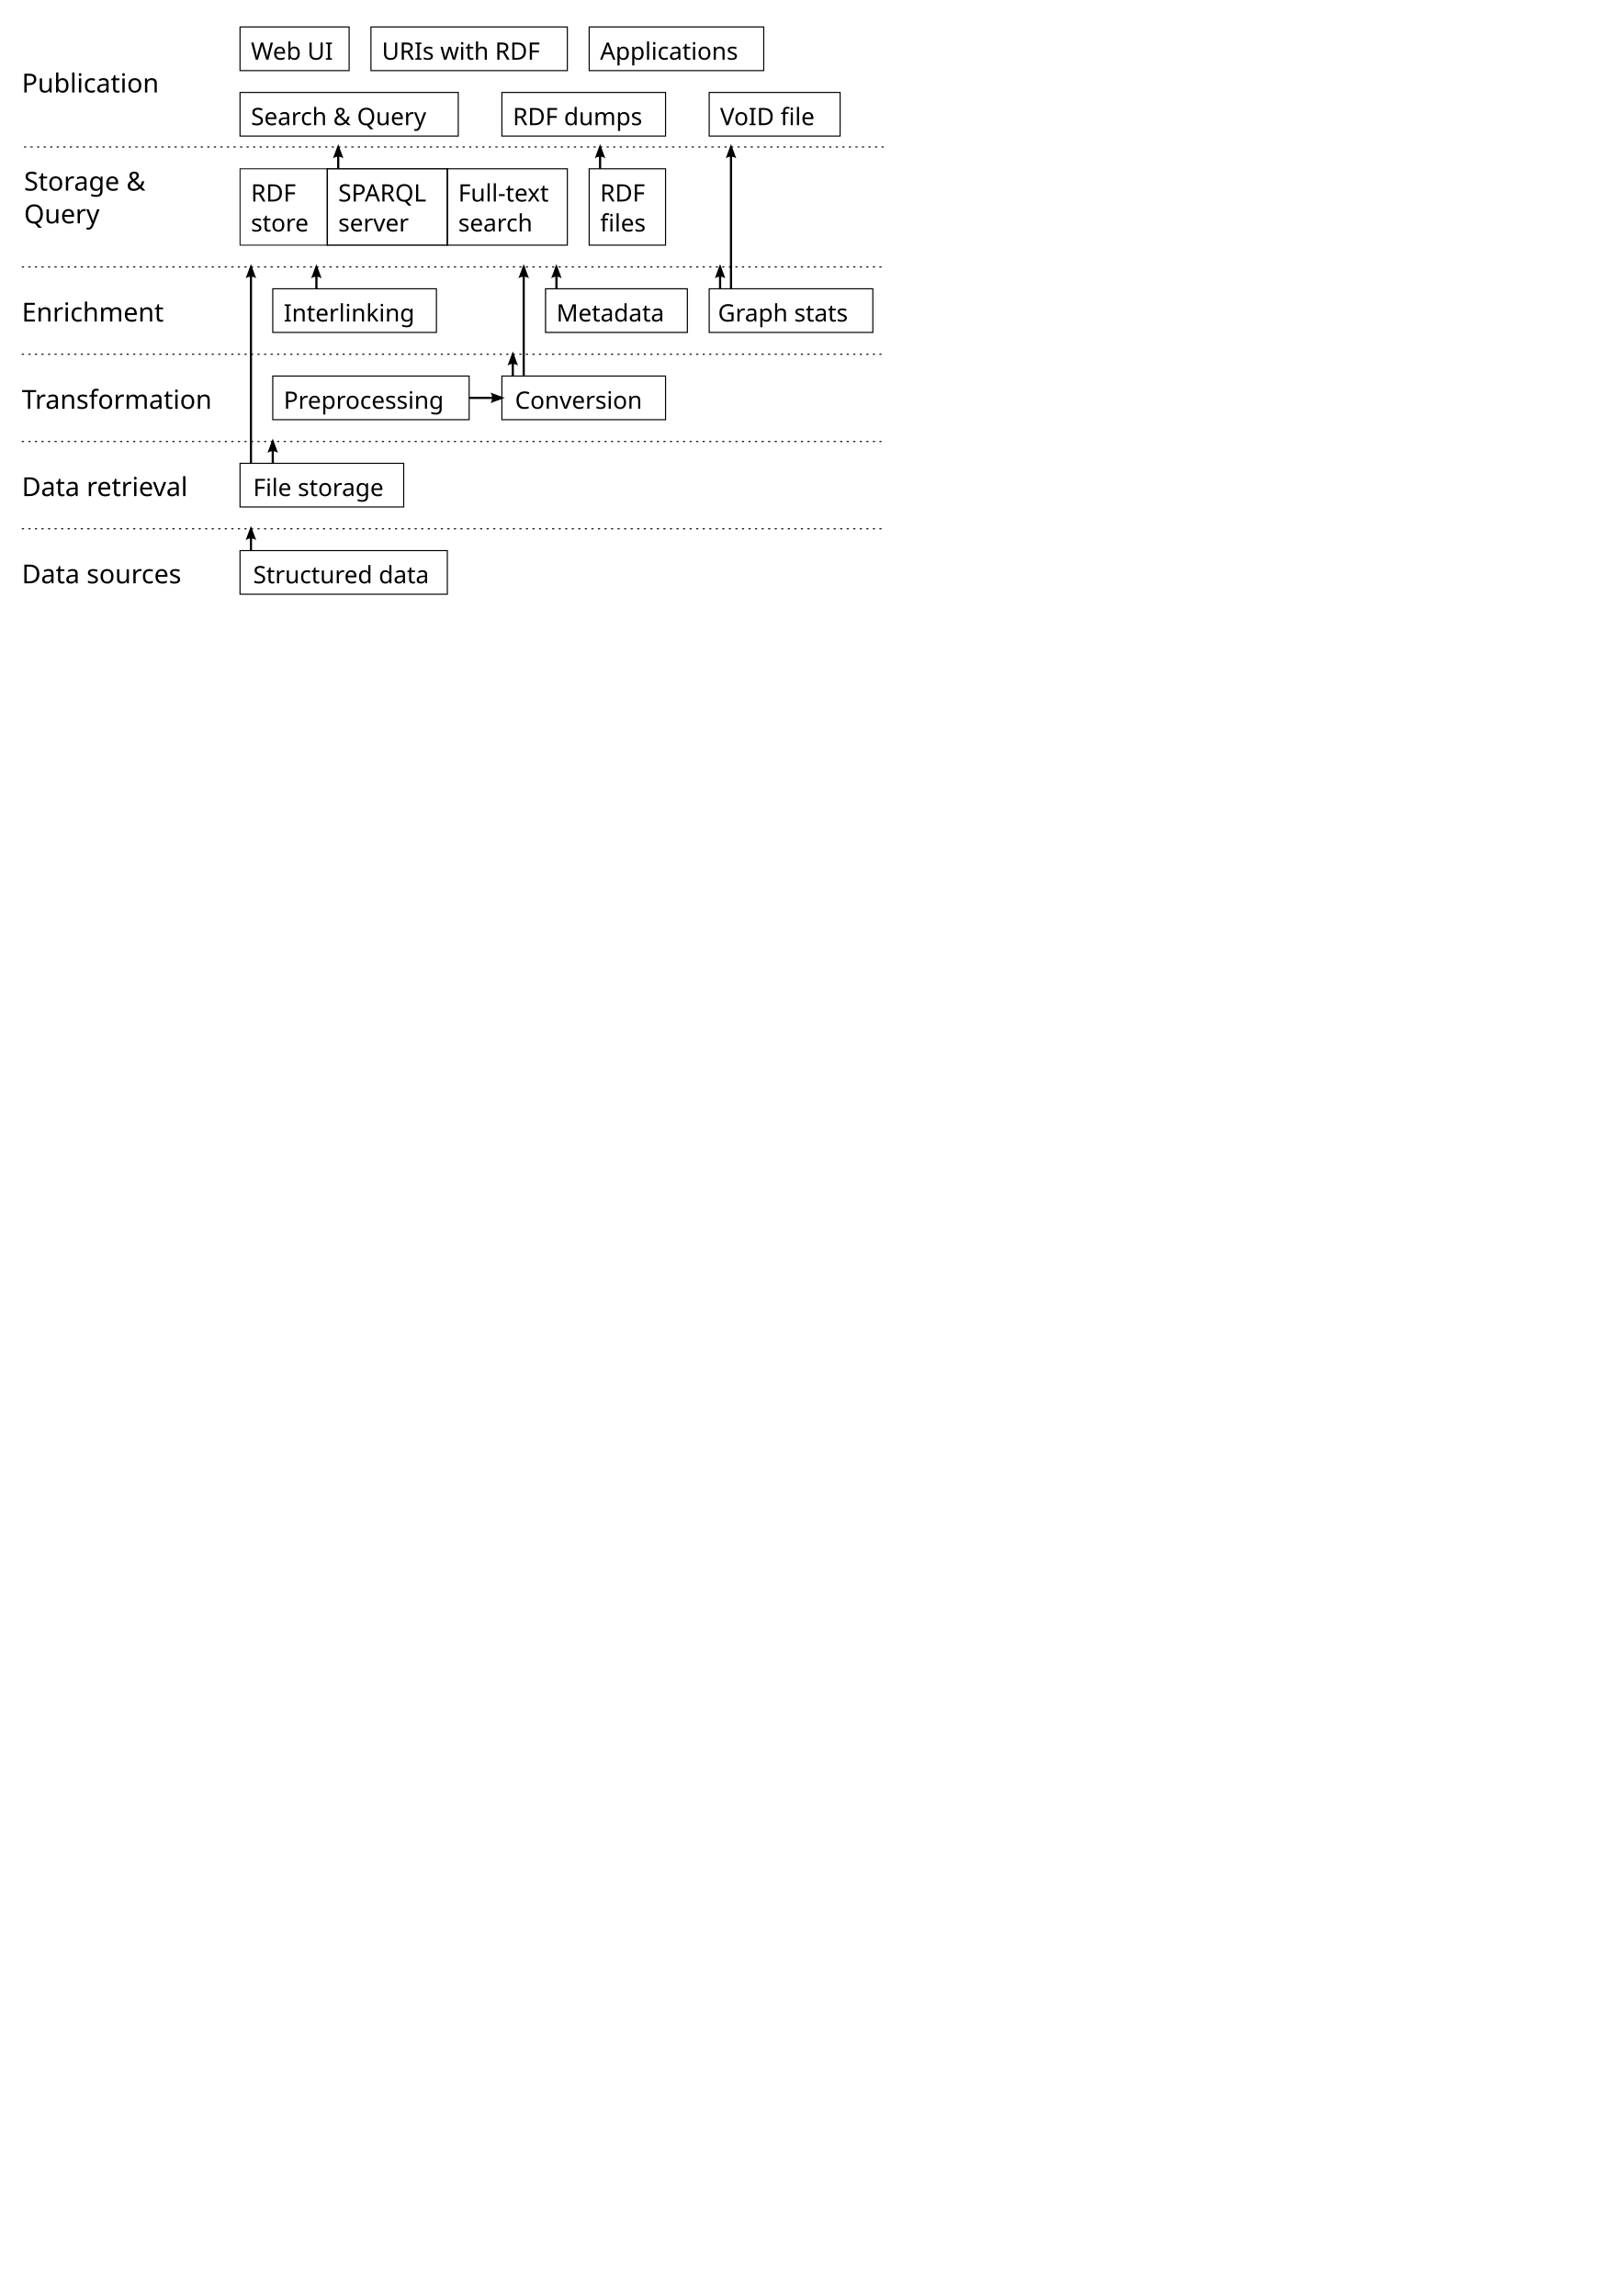
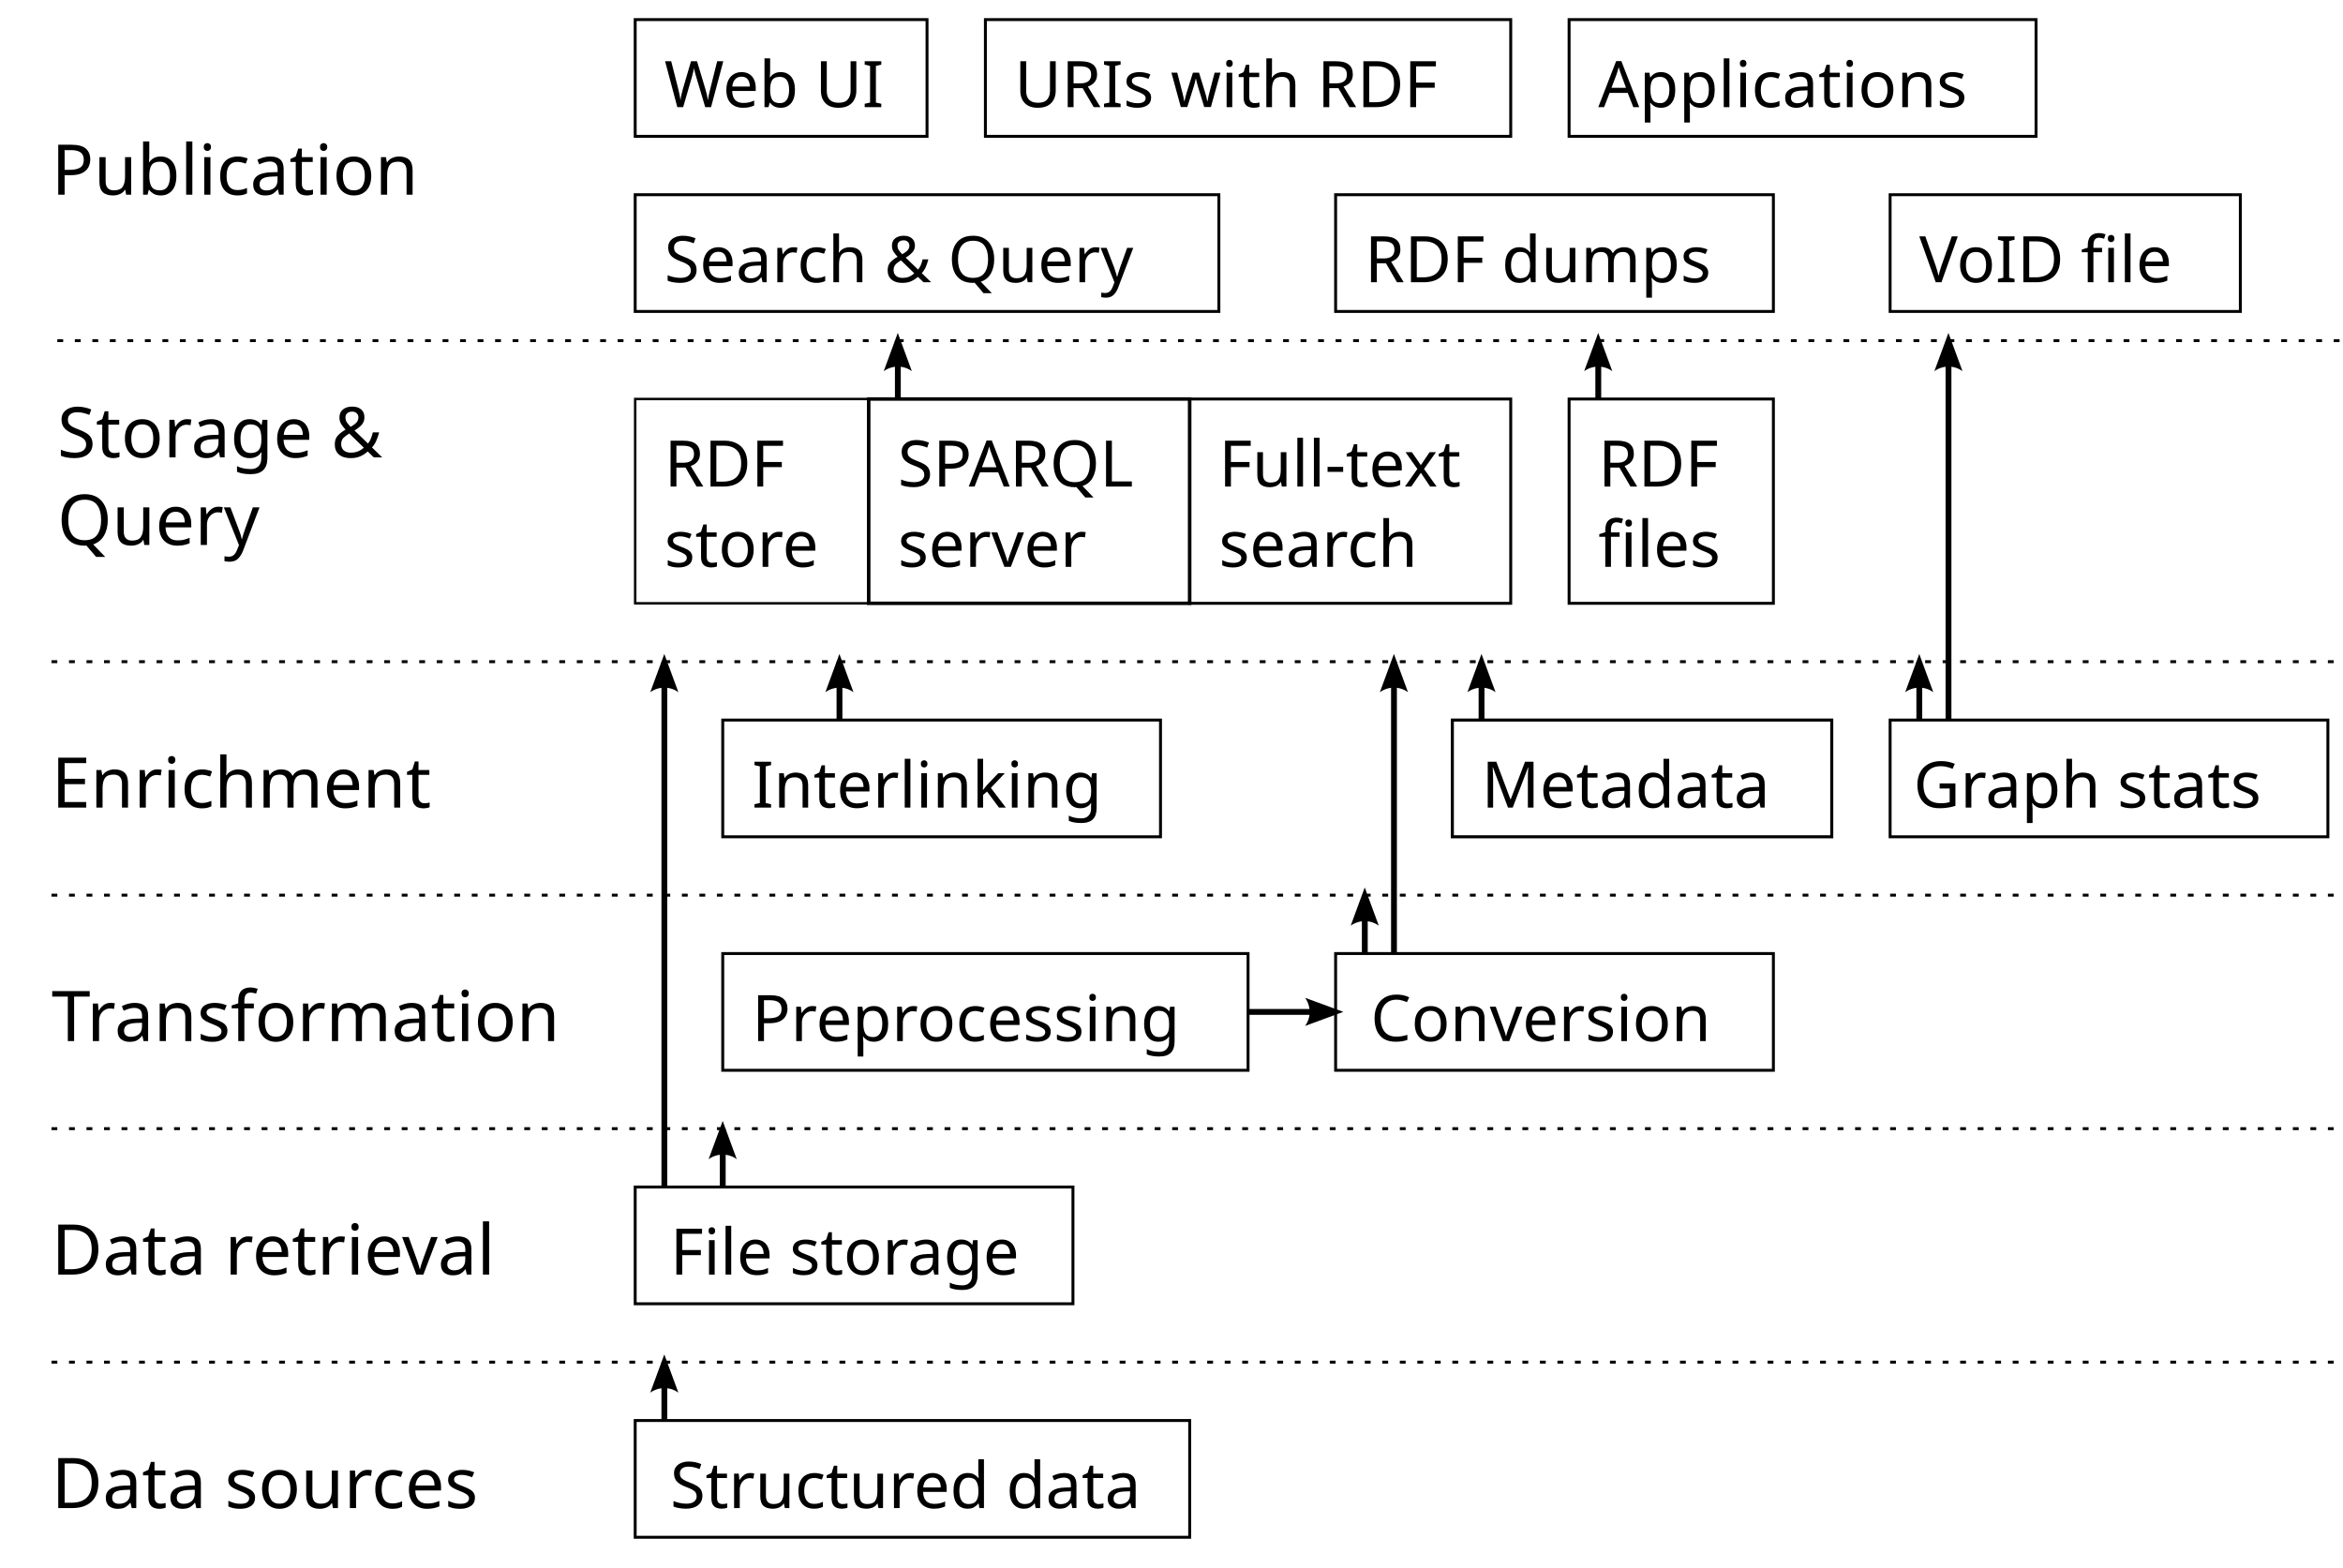
- <svg xmlns="http://www.w3.org/2000/svg" width="744.094" height="1052.362" id="svg3055" version="1.1">
+ <svg xmlns="http://www.w3.org/2000/svg" width="401.411" height="268.527" id="svg3055" version="1.1">
  <defs id="defs3057">
-     <marker orient="auto" refY="0.0" refX="0.0" id="Arrow2Mend" style="overflow:visible;">
-       <path id="path4239" style="fill-rule:evenodd;stroke-width:0.625;stroke-linejoin:round;" d="M 8.719,4.034 L -2.207,0.016 L 8.719,-4.002 C 6.973,-1.63 6.983,1.616 8.719,4.034 z " transform="scale(0.6) rotate(180) translate(0,0)" />
+     <marker orient="auto" refY="0" refX="0" id="Arrow2Mend" style="overflow:visible">
+       <path id="path4239" style="fill-rule:evenodd;stroke-width:0.625;stroke-linejoin:round" d="M 8.719,4.034 -2.207,0.016 8.719,-4.002 c -1.745,2.372 -1.735,5.617 -6e-7,8.035 z" transform="scale(-0.6,-0.6)" />
    </marker>
  </defs>
-   <g id="layer1">
+   <g id="layer1" transform="translate(-1.177734,-9.004761)">
    <text xml:space="preserve" style="font-size:40px;font-style:normal;font-weight:normal;line-height:125%;letter-spacing:0px;word-spacing:0px;fill:#000000;fill-opacity:1;stroke:none;font-family:Sans" x="10" y="267.362" id="text3841">
      <tspan id="tspan3843" x="10" y="267.362" style="font-size:12px">Data sources</tspan>
    </text>
    <text xml:space="preserve" style="font-size:40px;font-style:normal;font-weight:normal;line-height:125%;letter-spacing:0px;word-spacing:0px;fill:#000000;fill-opacity:1;stroke:none;font-family:Sans" x="10" y="227.362" id="text3845">
      <tspan id="tspan3847" x="10" y="227.362" style="font-size:12px">Data retrieval</tspan>
    </text>
    <text xml:space="preserve" style="font-size:12px;font-style:normal;font-weight:normal;line-height:125%;letter-spacing:0px;word-spacing:0px;fill:#000000;fill-opacity:1;stroke:none;font-family:Sans" x="116" y="227.362" id="text3849">
      <tspan id="tspan3851" x="116" y="227.362" style="font-size:11px">File storage</tspan>
    </text>
    <text xml:space="preserve" style="font-size:12px;font-style:normal;font-weight:normal;line-height:125%;letter-spacing:0px;word-spacing:0px;fill:#000000;fill-opacity:1;stroke:none;font-family:Sans" x="10" y="187.362" id="text3855">
      <tspan id="tspan3857" x="10" y="187.362">Transformation</tspan>
    </text>
    <text xml:space="preserve" style="font-size:12px;font-style:normal;font-weight:normal;line-height:125%;letter-spacing:0px;word-spacing:0px;fill:#000000;fill-opacity:1;stroke:none;font-family:Sans" x="130" y="187.362" id="text3859">
      <tspan id="tspan3861" x="130" y="187.362" style="font-size:11px">Preprocessing</tspan>
    </text>
    <text xml:space="preserve" style="font-size:11px;font-style:normal;font-weight:normal;line-height:125%;letter-spacing:0px;word-spacing:0px;fill:#000000;fill-opacity:1;stroke:none;font-family:Sans" x="236" y="187.362" id="text3863">
      <tspan id="tspan3865" x="236" y="187.362">Conversion</tspan>
    </text>
    <text xml:space="preserve" style="font-size:12px;font-style:normal;font-weight:normal;line-height:125%;letter-spacing:0px;word-spacing:0px;fill:#000000;fill-opacity:1;stroke:none;font-family:Sans" x="255" y="147.362" id="text3889">
      <tspan id="tspan3891" x="255" y="147.362" style="font-size:11px">Metadata</tspan>
    </text>
    <text xml:space="preserve" style="font-size:12px;font-style:normal;font-weight:normal;line-height:125%;letter-spacing:0px;word-spacing:0px;fill:#000000;fill-opacity:1;stroke:none;font-family:Sans" x="330" y="57.362" id="text3893">
      <tspan x="330" y="57.362" style="font-size:11px" id="tspan3094">VoID file</tspan>
    </text>
    <text xml:space="preserve" style="font-size:12px;font-style:normal;font-weight:normal;line-height:125%;letter-spacing:0px;word-spacing:0px;fill:#000000;fill-opacity:1;stroke:none;font-family:Sans" x="329" y="147.362" id="text3897">
      <tspan id="tspan3899" x="329" y="147.362" style="font-size:11px">Graph stats</tspan>
    </text>
    <text xml:space="preserve" style="font-size:12px;font-style:normal;font-weight:normal;line-height:125%;letter-spacing:0px;word-spacing:0px;fill:#000000;fill-opacity:1;stroke:none;font-family:Sans" x="130" y="147.362" id="text3903">
      <tspan x="130" y="147.362" id="tspan3909" style="font-size:11px">Interlinking</tspan>
    </text>
    <text xml:space="preserve" style="font-size:12px;font-style:normal;font-weight:normal;line-height:125%;letter-spacing:0px;word-spacing:0px;fill:#000000;fill-opacity:1;stroke:none;font-family:Sans" x="155" y="92.362" id="text3940">
      <tspan id="tspan3942" x="155" y="92.362" style="font-size:11px">SPARQL</tspan>
      <tspan x="155" y="106.112" id="tspan3074" style="font-size:11px">server</tspan>
    </text>
    <text xml:space="preserve" style="font-size:12px;font-style:normal;font-weight:normal;line-height:125%;letter-spacing:0px;word-spacing:0px;fill:#000000;fill-opacity:1;stroke:none;font-family:Sans" x="235" y="57.362" id="text3944">
      <tspan x="235" y="57.362" style="font-size:11px" id="tspan3090">RDF dumps</tspan>
    </text>
    <text xml:space="preserve" style="font-size:12px;font-style:normal;font-weight:normal;line-height:125%;letter-spacing:0px;word-spacing:0px;fill:#000000;fill-opacity:1;stroke:none;font-family:Sans" x="10" y="42.362" id="text3948">
      <tspan id="tspan3950" x="10" y="42.362">Publication</tspan>
    </text>
    <text xml:space="preserve" style="font-size:12px;font-style:normal;font-weight:normal;line-height:125%;letter-spacing:0px;word-spacing:0px;fill:#000000;fill-opacity:1;stroke:none;font-family:Sans" x="115" y="57.362" id="text3952">
      <tspan x="115" y="57.362" id="tspan3956" style="font-size:11px">Search &amp; Query</tspan>
    </text>
    <text xml:space="preserve" style="font-size:12px;font-style:normal;font-weight:normal;line-height:125%;letter-spacing:0px;word-spacing:0px;fill:#000000;fill-opacity:1;stroke:none;font-family:Sans" x="115" y="27.362" id="text3958">
      <tspan id="tspan3960" x="115" y="27.362" style="font-size:11px">Web UI</tspan>
    </text>
    <text xml:space="preserve" style="font-size:12px;font-style:normal;font-weight:normal;line-height:125%;letter-spacing:0px;word-spacing:0px;fill:#000000;fill-opacity:1;stroke:none;font-family:Sans" x="175" y="27.362" id="text3962">
      <tspan x="175" y="27.362" style="font-size:11px" id="tspan4018">URIs with RDF</tspan>
    </text>
    <text xml:space="preserve" style="font-size:12px;font-style:normal;font-weight:normal;line-height:125%;letter-spacing:0px;word-spacing:0px;fill:#000000;fill-opacity:1;stroke:none;font-family:Sans" x="275" y="27.362" id="text3970">
      <tspan id="tspan3972" x="275" y="27.362" style="font-size:11px">Applications</tspan>
    </text>
    <text xml:space="preserve" style="font-size:12px;font-style:normal;font-weight:normal;line-height:125%;letter-spacing:0px;word-spacing:0px;fill:#000000;fill-opacity:1;stroke:none;font-family:Sans" x="115" y="92.362" id="text3974">
      <tspan id="tspan3976" x="115" y="92.362" style="font-size:11px">RDF</tspan>
      <tspan x="115" y="106.112" id="tspan3072" style="font-size:11px">store</tspan>
    </text>
    <text xml:space="preserve" style="font-size:12px;font-style:normal;font-weight:normal;line-height:125%;letter-spacing:0px;word-spacing:0px;fill:#000000;fill-opacity:1;stroke:none;font-family:Sans" x="11" y="87.362" id="text3062">
      <tspan id="tspan3064" x="11" y="87.362">Storage &amp;</tspan>
      <tspan x="11" y="102.362" id="tspan3084">Query</tspan>
    </text>
    <text xml:space="preserve" style="font-size:12px;font-style:normal;font-weight:normal;line-height:125%;letter-spacing:0px;word-spacing:0px;fill:#000000;fill-opacity:1;stroke:none;font-family:Sans" x="10" y="147.362" id="text3066">
      <tspan id="tspan3068" x="10" y="147.362">Enrichment</tspan>
    </text>
    <text xml:space="preserve" style="font-size:12px;font-style:normal;font-weight:normal;line-height:125%;letter-spacing:0px;word-spacing:0px;fill:#000000;fill-opacity:1;stroke:none;font-family:Sans" x="275" y="92.362" id="text3076">
      <tspan id="tspan3078" x="275" y="92.362" style="font-size:11px">RDF</tspan>
      <tspan x="275" y="106.112" id="tspan3080" style="font-size:11px">files</tspan>
    </text>
    <rect style="fill:none;stroke:#000000;stroke-width:0.5;stroke-miterlimit:4;stroke-opacity:1;stroke-dasharray:none" id="rect3086" width="50" height="20" x="110" y="12.362" />
    <rect style="fill:none;stroke:#000000;stroke-width:0.5;stroke-miterlimit:4;stroke-opacity:1;stroke-dasharray:none" id="rect3088" width="75" height="20" x="230" y="42.362" />
    <rect style="fill:none;stroke:#000000;stroke-width:0.495;stroke-miterlimit:4;stroke-opacity:1;stroke-dasharray:none" id="rect3092" width="60" height="20" x="325" y="42.362" />
    <rect style="fill:none;stroke:#000000;stroke-width:0.5;stroke-miterlimit:4;stroke-opacity:1;stroke-dasharray:none" id="rect3096" width="75" height="20" x="230" y="172.362" />
    <rect style="fill:none;stroke:#000000;stroke-width:0.5;stroke-miterlimit:4;stroke-opacity:1;stroke-dasharray:none" id="rect3098" width="90" height="20" x="125" y="172.362" />
    <rect style="fill:none;stroke:#000000;stroke-width:0.5;stroke-miterlimit:4;stroke-opacity:1;stroke-dasharray:none" id="rect3102" width="75" height="20" x="125" y="132.362" />
    <rect style="fill:none;stroke:#000000;stroke-width:0.52;stroke-miterlimit:4;stroke-opacity:1;stroke-dasharray:none" id="rect3104" width="65" height="20" x="250" y="132.362" />
    <rect style="fill:none;stroke:#000000;stroke-width:0.5;stroke-miterlimit:4;stroke-opacity:1;stroke-dasharray:none" id="rect3106" width="75" height="20" x="325" y="132.362" />
    <text xml:space="preserve" style="font-size:12px;font-style:normal;font-weight:normal;line-height:125%;letter-spacing:0px;word-spacing:0px;fill:#000000;fill-opacity:1;stroke:none;font-family:Sans" x="116" y="267.362" id="text3108">
      <tspan id="tspan3110" x="116" y="267.362" style="font-size:11px">Structured data</tspan>
    </text>
    <rect style="fill:none;stroke:#000000;stroke-width:0.423;stroke-miterlimit:4;stroke-opacity:1;stroke-dasharray:none" id="rect3894" width="40" height="35" x="110" y="77.362" />
    <rect style="fill:none;stroke:#000000;stroke-width:0.5;stroke-miterlimit:4;stroke-opacity:1;stroke-dasharray:none" id="rect3896" width="75" height="20" x="110" y="212.362" />
    <rect style="fill:none;stroke:#000000;stroke-width:0.5;stroke-miterlimit:4;stroke-opacity:1;stroke-dasharray:none" id="rect3900" width="95" height="20" x="110" y="252.362" />
    <rect style="fill:none;stroke:#000000;stroke-width:0.594;stroke-miterlimit:4;stroke-opacity:1;stroke-dasharray:none" id="rect3906" width="55" height="35" x="150" y="77.362" />
    <rect style="fill:none;stroke:#000000;stroke-width:0.5;stroke-miterlimit:4;stroke-opacity:1;stroke-dasharray:none" id="rect3908" width="35" height="35" x="270" y="77.362" />
    <path style="fill:none;stroke:#000000;stroke-width:0.5;stroke-linecap:butt;stroke-linejoin:miter;stroke-miterlimit:4;stroke-opacity:1;stroke-dasharray:1, 2;stroke-dashoffset:0" d="m 11,67.362 395,0" id="path3910" />
    <path style="fill:none;stroke:#000000;stroke-width:0.5;stroke-linecap:butt;stroke-linejoin:miter;stroke-miterlimit:4;stroke-opacity:1;stroke-dasharray:1, 2;stroke-dashoffset:0" d="m 10,122.362 395,0" id="path3910-0" />
    <path style="fill:none;stroke:#000000;stroke-width:0.5;stroke-linecap:butt;stroke-linejoin:miter;stroke-miterlimit:4;stroke-opacity:1;stroke-dasharray:1, 2;stroke-dashoffset:0" d="m 10,162.362 395,0" id="path3910-9" />
    <path style="fill:none;stroke:#000000;stroke-width:0.5;stroke-linecap:butt;stroke-linejoin:miter;stroke-miterlimit:4;stroke-opacity:1;stroke-dasharray:1, 2;stroke-dashoffset:0" d="m 10,202.362 395,0" id="path3910-20" />
    <path style="fill:none;stroke:#000000;stroke-width:0.5;stroke-linecap:butt;stroke-linejoin:miter;stroke-miterlimit:4;stroke-opacity:1;stroke-dasharray:1, 2;stroke-dashoffset:0" d="m 10,242.362 395,0" id="path3910-8" />
    <text xml:space="preserve" style="font-size:12px;font-style:normal;font-weight:normal;line-height:125%;letter-spacing:0px;word-spacing:0px;fill:#000000;fill-opacity:1;stroke:none;font-family:Sans" x="210" y="92.362" id="text3994">
      <tspan id="tspan3996" x="210" y="92.362" style="font-size:11px">Full-text</tspan>
      <tspan x="210" y="106.112" id="tspan3998" style="font-size:11px">search</tspan>
    </text>
    <rect style="fill:none;stroke:#000000;stroke-width:0.5;stroke-miterlimit:4;stroke-opacity:1;stroke-dasharray:none;stroke-dashoffset:0" id="rect4004" width="55" height="35" x="205" y="77.362" />
    <rect style="fill:none;stroke:#000000;stroke-width:0.5;stroke-miterlimit:4;stroke-opacity:1;stroke-dasharray:none;stroke-dashoffset:0" id="rect4016" width="100" height="20" x="110" y="42.362" />
    <rect style="fill:none;stroke:#000000;stroke-width:0.5;stroke-miterlimit:4;stroke-opacity:1;stroke-dasharray:none;stroke-dashoffset:0" id="rect4022" width="90" height="20" x="170" y="12.362" />
    <rect style="fill:none;stroke:#000000;stroke-width:0.5;stroke-miterlimit:4;stroke-opacity:1;stroke-dasharray:none;stroke-dashoffset:0" id="rect4024" width="80" height="20" x="270" y="12.362" />
    <path style="fill:none;stroke:#000000;stroke-width:1;stroke-linecap:butt;stroke-linejoin:miter;stroke-miterlimit:4;stroke-opacity:1;stroke-dasharray:none;marker-end:url(#Arrow2Mend)" d="m 115,212.362 0,-90" id="path4836" />
    <path style="fill:none;stroke:#000000;stroke-width:1px;stroke-linecap:butt;stroke-linejoin:miter;stroke-opacity:1;marker-start:none;marker-end:url(#Arrow2Mend)" d="m 215,182.362 15,0" id="path5570" />
    <path style="fill:none;stroke:#000000;stroke-width:1px;stroke-linecap:butt;stroke-linejoin:miter;stroke-opacity:1;marker-end:url(#Arrow2Mend)" d="m 145,132.362 0,-10" id="path5936" />
    <path style="fill:none;stroke:#000000;stroke-width:1px;stroke-linecap:butt;stroke-linejoin:miter;stroke-opacity:1;marker-end:url(#Arrow2Mend)" d="m 255,132.362 0,-10" id="path6120" />
    <path style="fill:none;stroke:#000000;stroke-width:1;stroke-linecap:butt;stroke-linejoin:miter;stroke-miterlimit:4;stroke-opacity:1;stroke-dasharray:none;marker-end:url(#Arrow2Mend)" d="m 335,132.362 0,-65" id="path6304" />
    <path style="fill:none;stroke:#000000;stroke-width:1;stroke-linecap:butt;stroke-linejoin:miter;stroke-miterlimit:4;stroke-opacity:1;stroke-dasharray:none;marker-end:url(#Arrow2Mend)" d="m 240,172.362 0,-50" id="path6488" />
    <path style="fill:none;stroke:#000000;stroke-width:1px;stroke-linecap:butt;stroke-linejoin:miter;stroke-opacity:1;marker-end:url(#Arrow2Mend)" d="m 235,172.362 0,-10" id="path6672" />
    <path style="fill:none;stroke:#000000;stroke-width:1px;stroke-linecap:butt;stroke-linejoin:miter;stroke-opacity:1;marker-end:url(#Arrow2Mend)" d="m 115,252.362 0,-10" id="path7224" />
    <path style="fill:none;stroke:#000000;stroke-width:1px;stroke-linecap:butt;stroke-linejoin:miter;stroke-opacity:1;marker-end:url(#Arrow2Mend)" d="m 155,77.362 0,-10" id="path7776" />
    <path style="fill:none;stroke:#000000;stroke-width:1px;stroke-linecap:butt;stroke-linejoin:miter;stroke-opacity:1;marker-end:url(#Arrow2Mend)" d="m 330,132.362 0,-10" id="path6120-4" />
    <path style="fill:none;stroke:#000000;stroke-width:1px;stroke-linecap:butt;stroke-linejoin:miter;stroke-opacity:1;marker-end:url(#Arrow2Mend)" d="m 275,77.362 0,-10" id="path6120-2" />
    <path style="fill:none;stroke:#000000;stroke-width:1px;stroke-linecap:butt;stroke-linejoin:miter;stroke-opacity:1;marker-end:url(#Arrow2Mend)" d="m 125,212.362 0,-10" id="path6120-7" />
  </g>
</svg>
